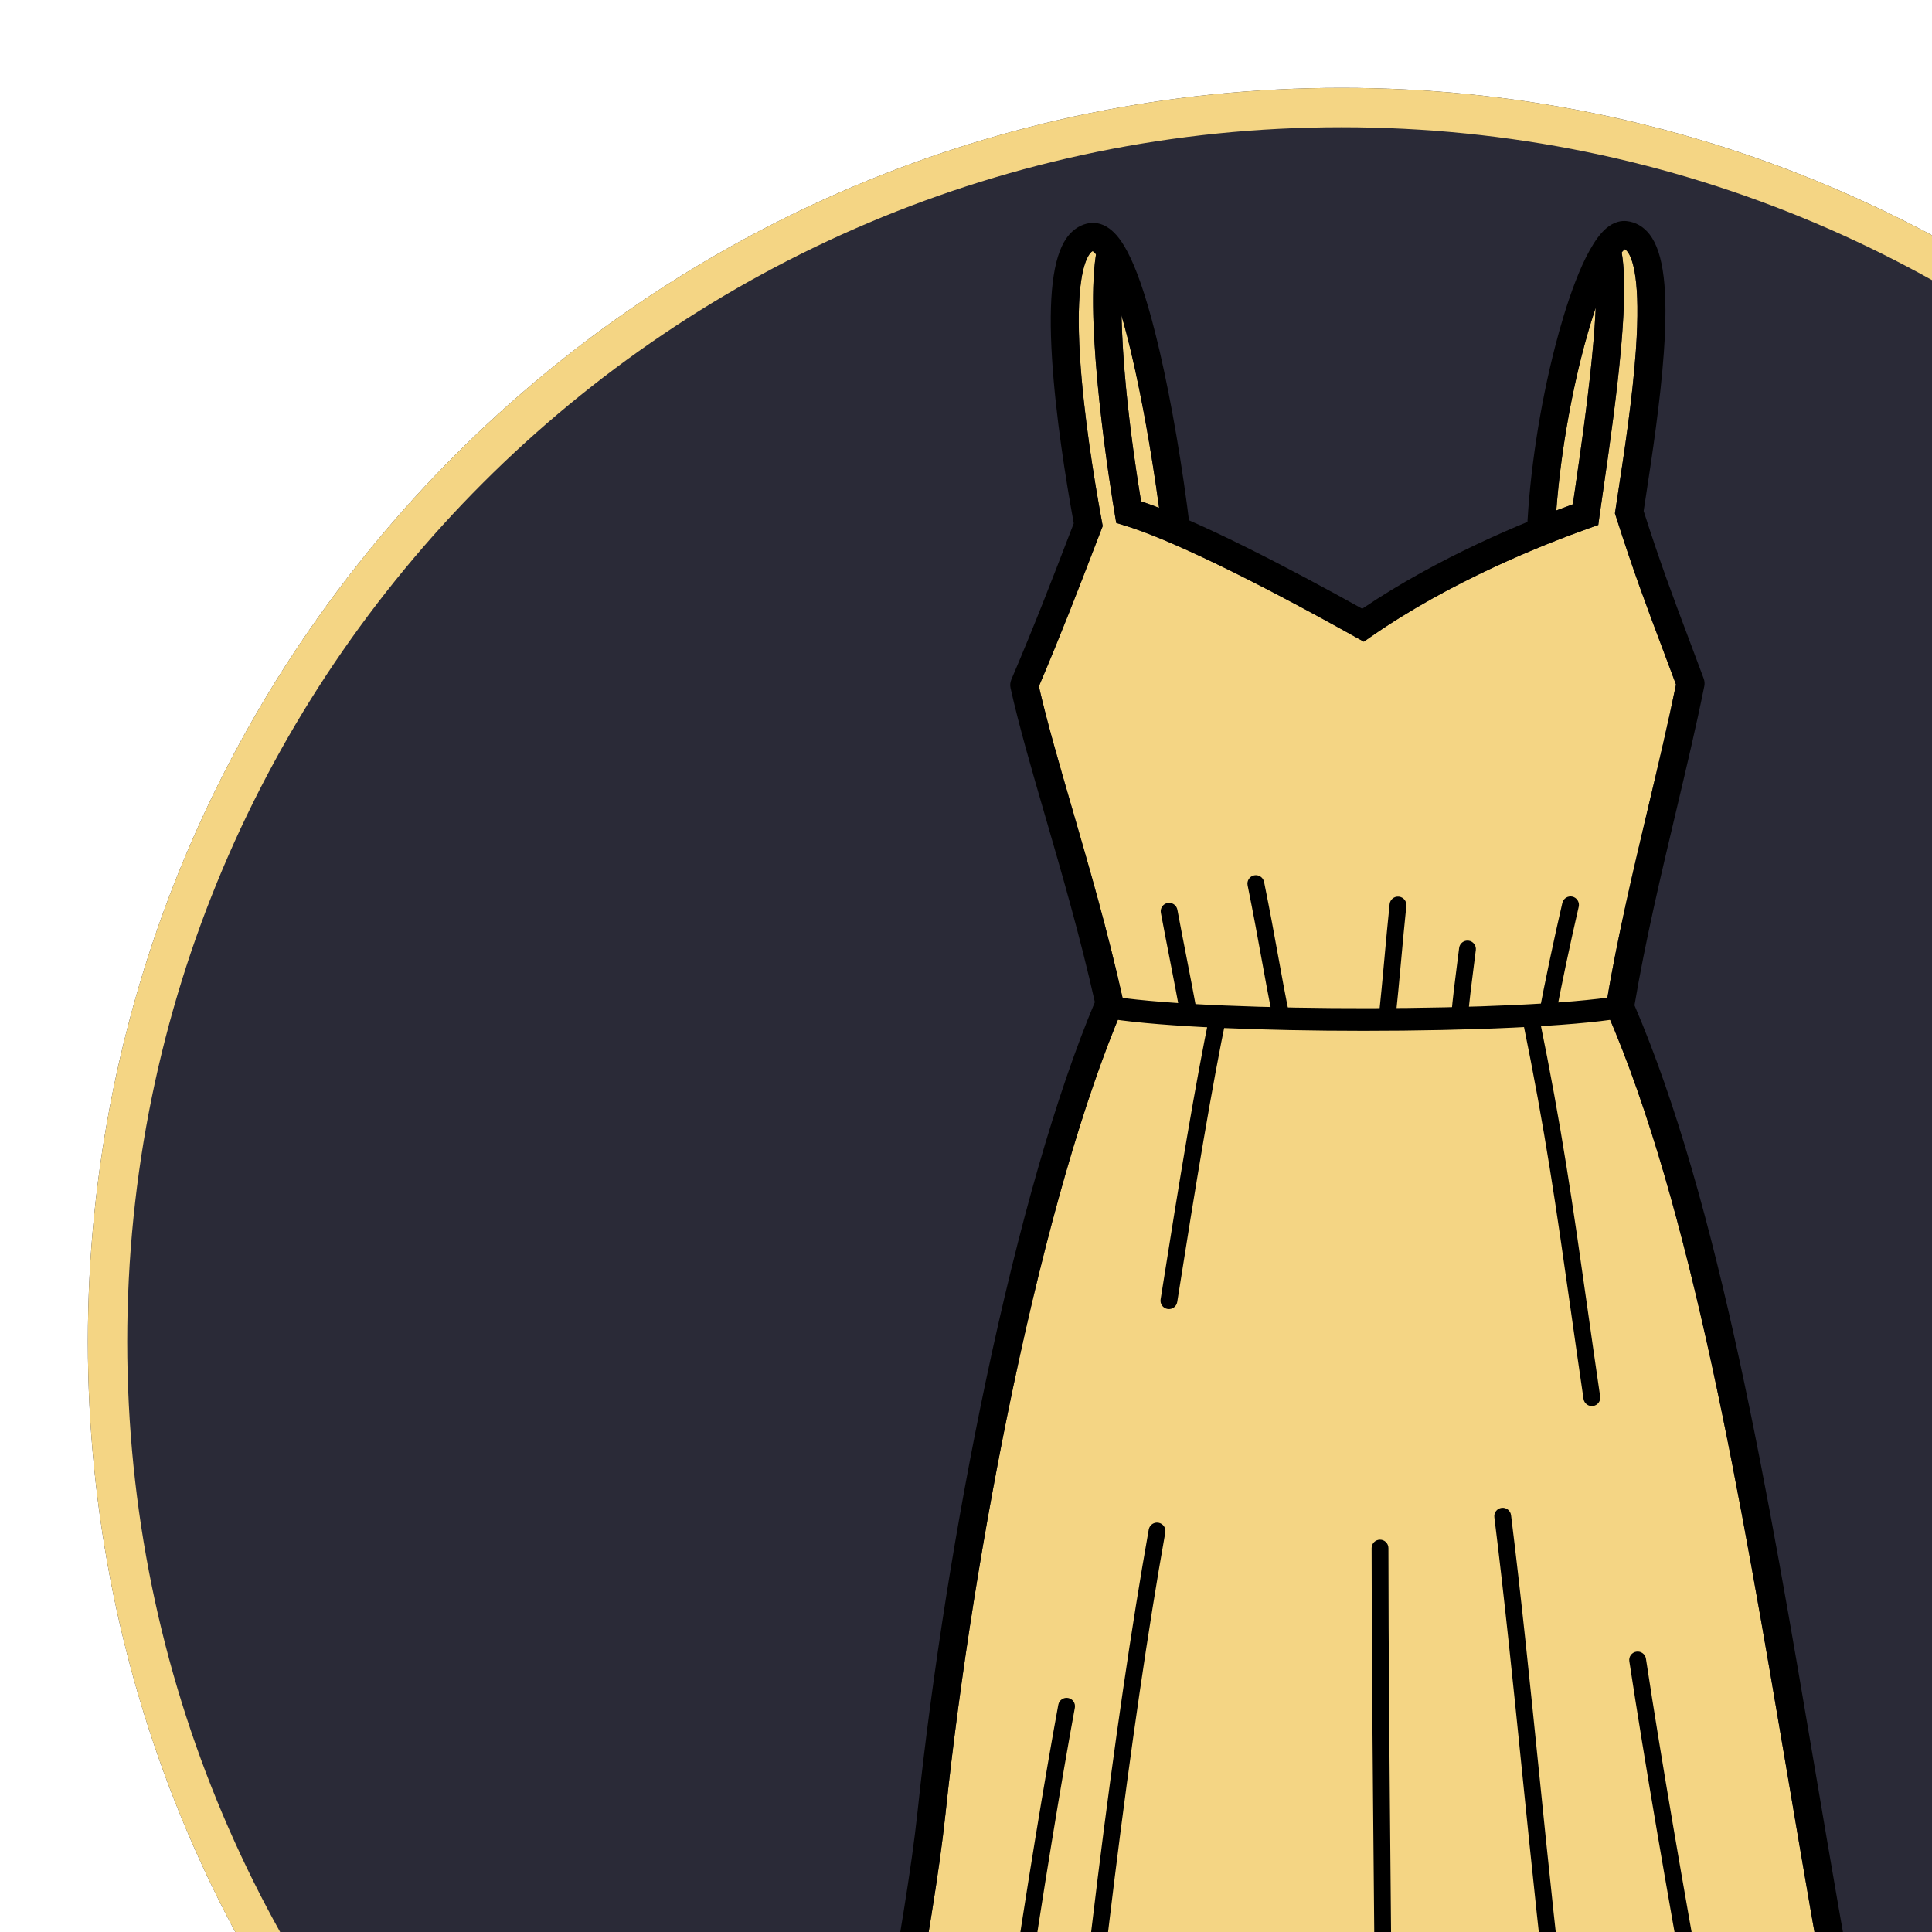
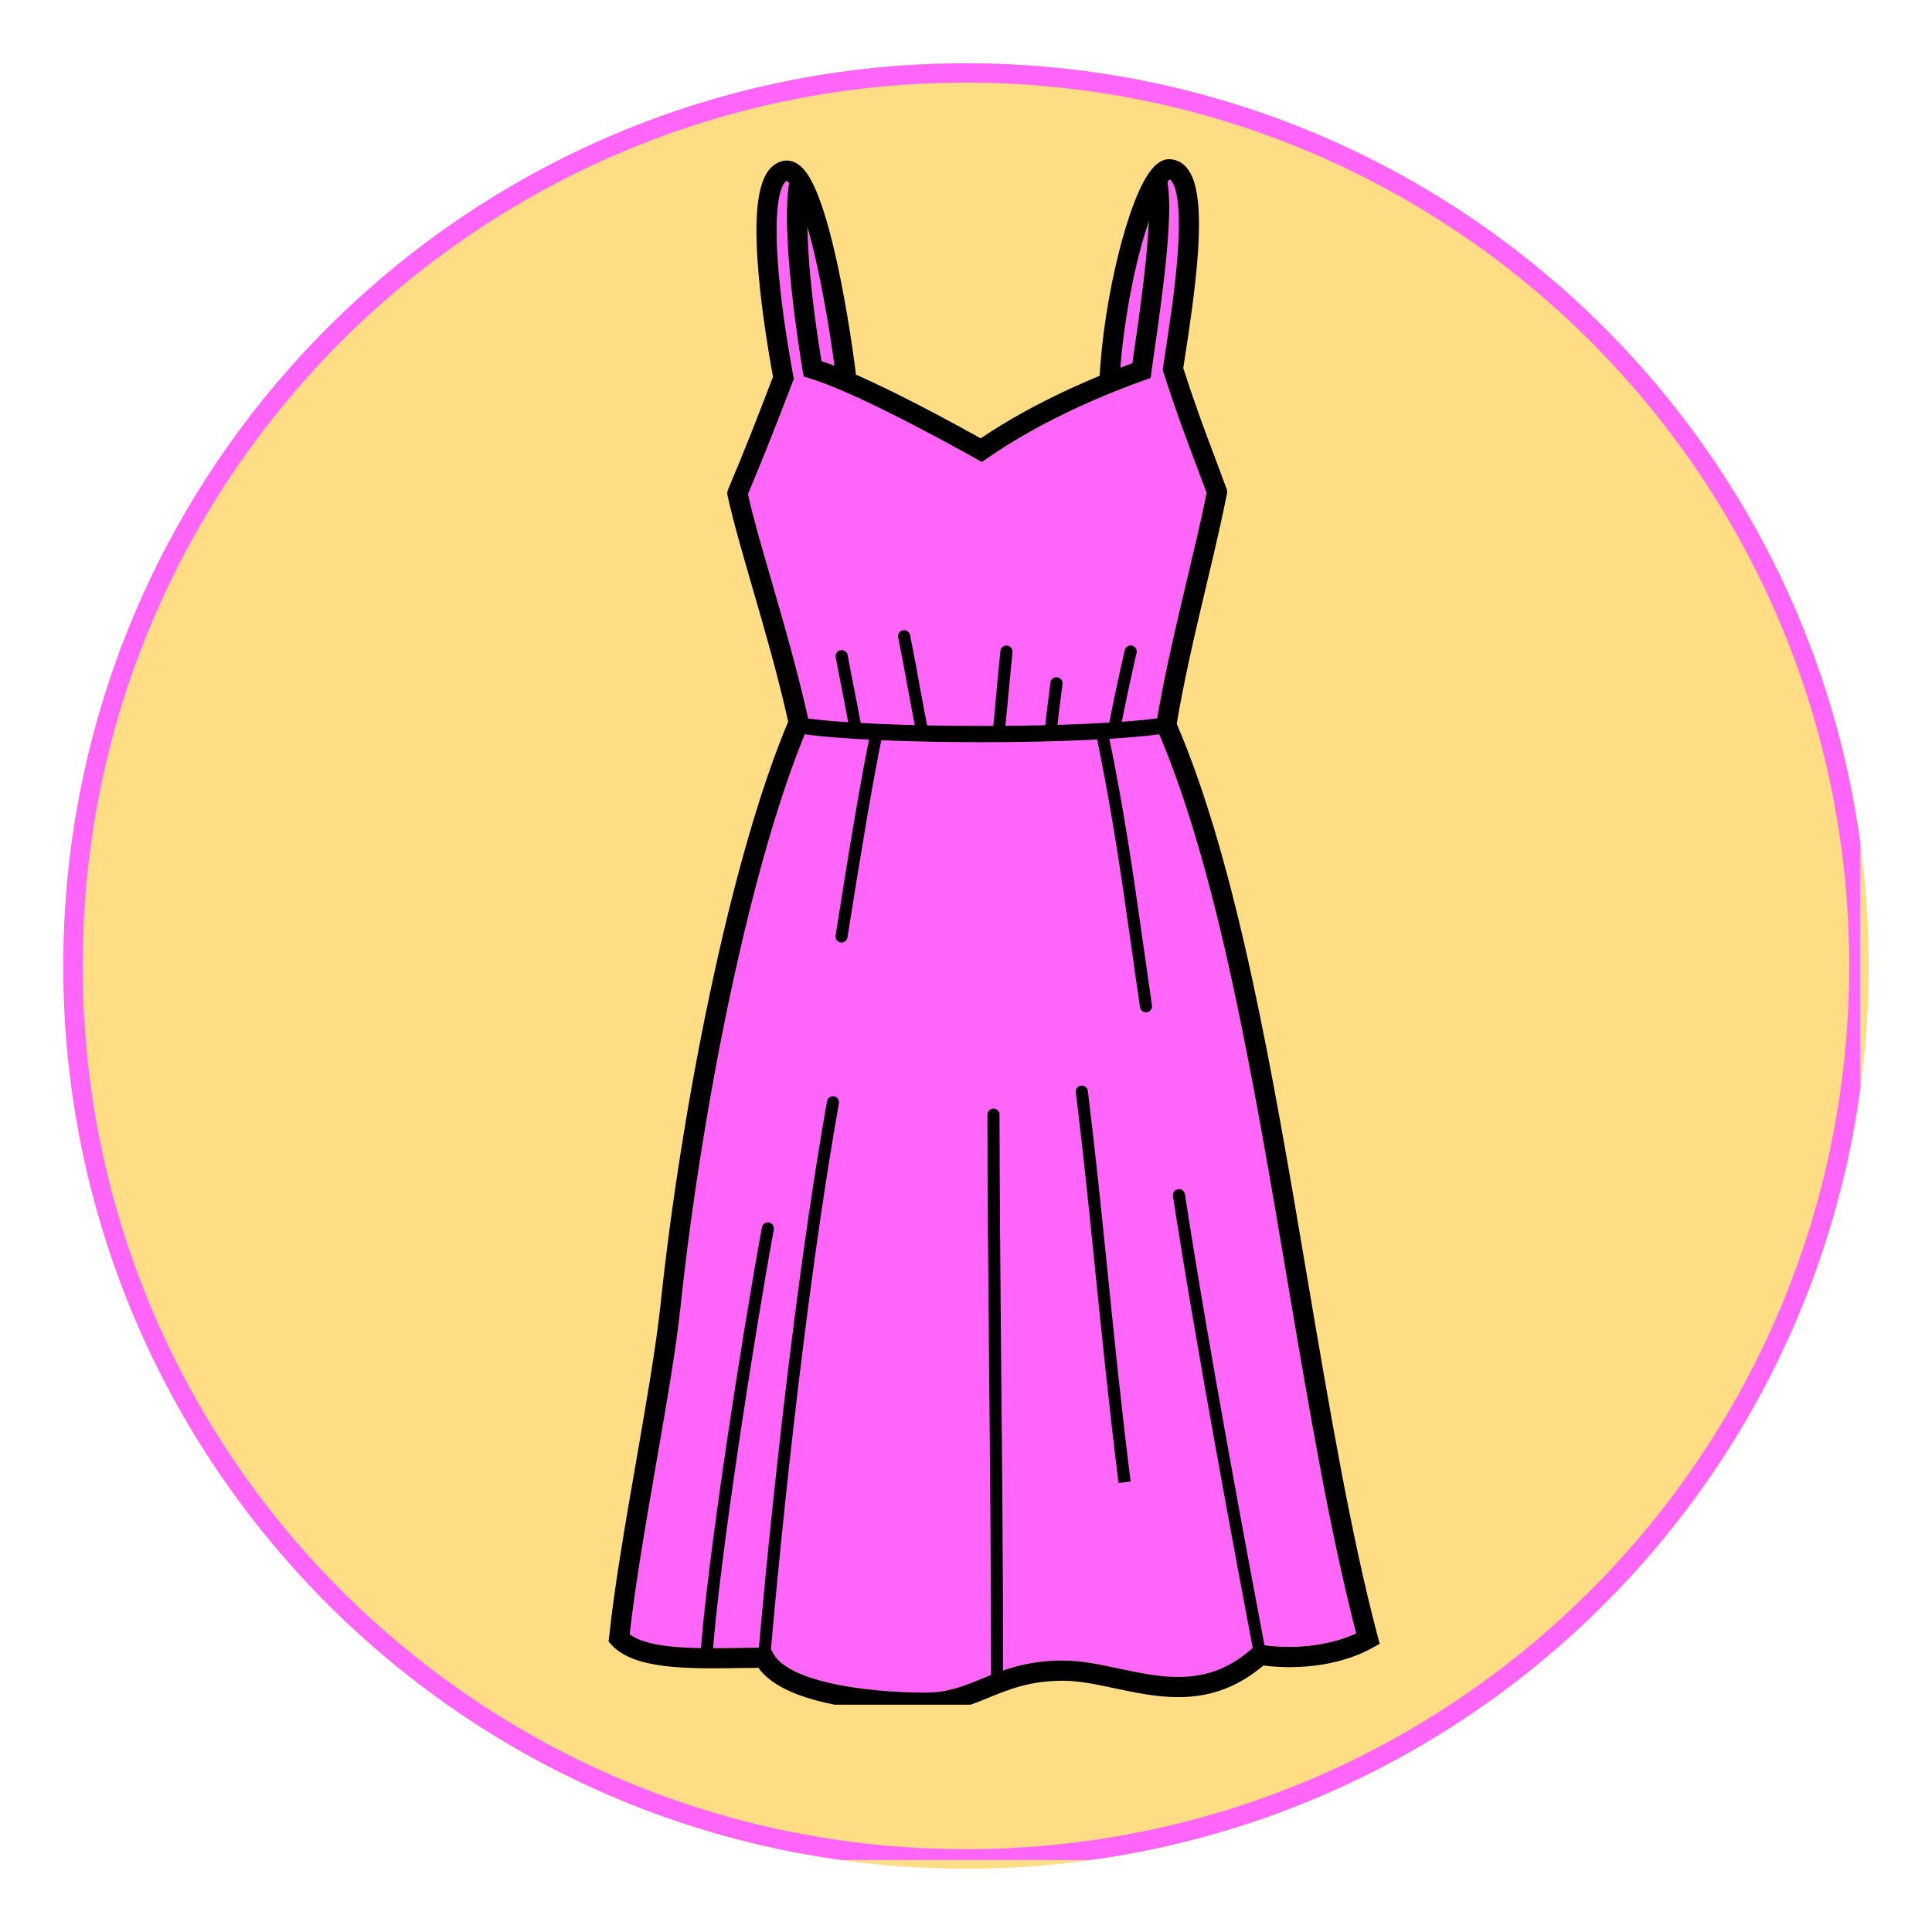
- <svg xmlns="http://www.w3.org/2000/svg" width="1500" zoomAndPan="magnify" viewBox="0 0 810 810" height="1500" preserveAspectRatio="xMidYMid meet" version="1.0">
+ <svg xmlns="http://www.w3.org/2000/svg" width="100" zoomAndPan="magnify" viewBox="0 0 75 75" height="100" preserveAspectRatio="xMidYMid meet" version="1.0">
  <defs>
-     <clipPath id="8a21d1e8d3">
-       <path d="M 36.84 36.84 L 810 36.84 L 810 810 L 36.84 810 Z M 36.84 36.84 " clip-rule="nonzero" />
+     <clipPath id="1c8b735f8d">
+       <path d="M 2.457 2.457 L 72.543 2.457 L 72.543 72.543 L 2.457 72.543 Z M 2.457 2.457 " clip-rule="nonzero" />
    </clipPath>
-     <clipPath id="1dc5751d94">
-       <path d="M 562.5 36.84 C 272.188 36.84 36.84 272.188 36.84 562.5 C 36.84 852.812 272.188 1088.16 562.5 1088.16 C 852.812 1088.16 1088.16 852.812 1088.16 562.5 C 1088.16 272.188 852.812 36.84 562.5 36.84 Z M 562.5 36.84 " clip-rule="nonzero" />
+     <clipPath id="5f9d1b7dae">
+       <path d="M 37.5 2.457 C 18.145 2.457 2.457 18.145 2.457 37.5 C 2.457 56.855 18.145 72.543 37.5 72.543 C 56.855 72.543 72.543 56.855 72.543 37.5 C 72.543 18.145 56.855 2.457 37.5 2.457 Z M 37.5 2.457 " clip-rule="nonzero" />
    </clipPath>
-     <clipPath id="2be66d913d">
-       <path d="M 0.84 0.84 L 774 0.84 L 774 774 L 0.84 774 Z M 0.84 0.84 " clip-rule="nonzero" />
+     <clipPath id="0ea4bf10a1">
+       <path d="M 0.457 0.457 L 70.543 0.457 L 70.543 70.543 L 0.457 70.543 Z M 0.457 0.457 " clip-rule="nonzero" />
    </clipPath>
-     <clipPath id="3255385af6">
-       <path d="M 526.5 0.84 C 236.188 0.84 0.84 236.188 0.84 526.5 C 0.84 816.812 236.188 1052.16 526.5 1052.16 C 816.812 1052.16 1052.16 816.812 1052.16 526.5 C 1052.16 236.188 816.812 0.84 526.5 0.84 Z M 526.5 0.84 " clip-rule="nonzero" />
+     <clipPath id="d3cfba020c">
+       <path d="M 35.5 0.457 C 16.145 0.457 0.457 16.145 0.457 35.5 C 0.457 54.855 16.145 70.543 35.5 70.543 C 54.855 70.543 70.543 54.855 70.543 35.5 C 70.543 16.145 54.855 0.457 35.5 0.457 Z M 35.5 0.457 " clip-rule="nonzero" />
    </clipPath>
-     <clipPath id="36a8a4cdf5">
-       <rect x="0" width="774" y="0" height="774" />
+     <clipPath id="deea03f558">
+       <rect x="0" width="71" y="0" height="71" />
    </clipPath>
-     <clipPath id="53a7c8b8cc">
-       <path d="M 36.84 36.84 L 810 36.84 L 810 810 L 36.84 810 Z M 36.84 36.84 " clip-rule="nonzero" />
+     <clipPath id="162205d153">
+       <path d="M 2.457 2.457 L 72.207 2.457 L 72.207 72.207 L 2.457 72.207 Z M 2.457 2.457 " clip-rule="nonzero" />
    </clipPath>
-     <clipPath id="1bd8fc7a4e">
-       <path d="M 562.496 36.84 C 272.184 36.84 36.84 272.184 36.84 562.496 C 36.84 852.809 272.184 1088.152 562.496 1088.152 C 852.809 1088.152 1088.152 852.809 1088.152 562.496 C 1088.152 272.184 852.809 36.84 562.496 36.84 Z M 562.496 36.84 " clip-rule="nonzero" />
+     <clipPath id="09fc337650">
+       <path d="M 37.496 2.457 C 18.145 2.457 2.457 18.145 2.457 37.496 C 2.457 56.848 18.145 72.535 37.496 72.535 C 56.848 72.535 72.535 56.848 72.535 37.496 C 72.535 18.145 56.848 2.457 37.496 2.457 Z M 37.496 2.457 " clip-rule="nonzero" />
    </clipPath>
-     <clipPath id="d7548045b9">
-       <path d="M 354.375 92.645 L 803.625 92.645 L 803.625 810 L 354.375 810 Z M 354.375 92.645 " clip-rule="nonzero" />
+     <clipPath id="024cd933c7">
+       <path d="M 24 6.176 L 53 6.176 L 53 66 L 24 66 Z M 24 6.176 " clip-rule="nonzero" />
+     </clipPath>
+     <clipPath id="1f22431299">
+       <path d="M 23.625 6.176 L 53.625 6.176 L 53.625 66.176 L 23.625 66.176 Z M 23.625 6.176 " clip-rule="nonzero" />
+     </clipPath>
+     <clipPath id="4ddef15dca">
+       <path d="M 30 6.176 L 46 6.176 L 46 18 L 30 18 Z M 30 6.176 " clip-rule="nonzero" />
    </clipPath>
  </defs>
-   <rect x="-81" width="972" fill="#ffffff" y="-81" height="972" fill-opacity="1" />
-   <rect x="-81" width="972" fill="#ffffff" y="-81" height="972" fill-opacity="1" />
-   <g clip-path="url(#8a21d1e8d3)">
-     <g clip-path="url(#1dc5751d94)">
-       <g transform="matrix(1, 0, 0, 1, 36, 36)">
-         <g clip-path="url(#36a8a4cdf5)">
-           <g clip-path="url(#2be66d913d)">
-             <g clip-path="url(#3255385af6)">
-               <path fill="#2a2a37" d="M 0.84 0.84 L 1052.16 0.84 L 1052.16 1052.16 L 0.84 1052.16 Z M 0.84 0.84 " fill-opacity="1" fill-rule="nonzero" />
+   <rect x="-7.5" width="90" fill="#ffffff" y="-7.5" height="90" fill-opacity="1" />
+   <rect x="-7.5" width="90" fill="#ffffff" y="-7.5" height="90" fill-opacity="1" />
+   <g clip-path="url(#1c8b735f8d)">
+     <g clip-path="url(#5f9d1b7dae)">
+       <g transform="matrix(1, 0, 0, 1, 2, 2)">
+         <g clip-path="url(#deea03f558)">
+           <g clip-path="url(#0ea4bf10a1)">
+             <g clip-path="url(#d3cfba020c)">
+               <path fill="#ffdd84" d="M 0.457 0.457 L 70.543 0.457 L 70.543 70.543 L 0.457 70.543 Z M 0.457 0.457 " fill-opacity="1" fill-rule="nonzero" />
            </g>
          </g>
        </g>
      </g>
    </g>
  </g>
-   <g clip-path="url(#53a7c8b8cc)">
-     <g clip-path="url(#1bd8fc7a4e)">
-       <path stroke-linecap="butt" transform="matrix(0.75, 0, 0, 0.75, 36.83981, 36.83974)" fill="none" stroke-linejoin="miter" d="M 700.875 0 C 313.792 0 0 313.792 0 700.875 C 0 1087.959 313.792 1401.75 700.875 1401.75 C 1087.958 1401.75 1401.75 1087.959 1401.75 700.875 C 1401.75 313.792 1087.958 0 700.875 0 Z M 700.875 0 " stroke="#f4d584" stroke-width="44" stroke-opacity="1" stroke-miterlimit="4" />
+   <g clip-path="url(#162205d153)">
+     <g clip-path="url(#09fc337650)">
+       <path stroke-linecap="butt" transform="matrix(0.75, 0, 0, 0.75, 2.455987, 2.455985)" fill="none" stroke-linejoin="miter" d="M 46.72 0.001 C 20.918 0.001 0.001 20.918 0.001 46.72 C 0.001 72.522 20.918 93.439 46.72 93.439 C 72.522 93.439 93.439 72.522 93.439 46.72 C 93.439 20.918 72.522 0.001 46.72 0.001 Z M 46.72 0.001 " stroke="#ff65f9" stroke-width="2" stroke-opacity="1" stroke-miterlimit="4" />
    </g>
  </g>
-   <path fill="#f4d584" d="M 660.492 204.062 C 663.203 185.422 667.98 152.613 669.008 129.023 C 667.504 133.457 665.93 138.613 664.312 144.59 C 658.453 166.312 654.172 191.613 652.48 214.004 C 654.941 213.066 657.273 212.199 659.426 211.414 C 659.738 209.227 660.102 206.762 660.492 204.062 Z M 660.492 204.062 " fill-opacity="1" fill-rule="nonzero" />
-   <path fill="#f4d584" d="M 485.957 212.922 C 482.812 189.641 478.531 165.801 474.16 147.441 C 472.781 141.652 471.461 136.656 470.207 132.34 C 470.594 149.918 472.723 175.629 478.395 210.176 C 480.781 210.98 483.309 211.902 485.957 212.922 Z M 485.957 212.922 " fill-opacity="1" fill-rule="nonzero" />
-   <path fill="#f4d584" d="M 672.117 205.758 C 671.5 210 670.965 213.66 670.57 216.551 L 670.086 220.094 L 666.715 221.289 C 646.688 228.391 608.109 243.754 574.797 266.93 L 571.781 269.031 L 568.578 267.242 C 524.461 242.586 489.973 225.918 471.48 220.305 L 467.992 219.246 L 467.391 215.656 C 466.031 207.59 454.59 137.773 459.508 106.633 C 458.855 105.84 458.391 105.453 458.121 105.277 C 457.805 105.422 457.324 105.762 456.723 106.625 C 454.457 109.883 450.934 119.797 452.781 149.57 C 454.27 173.562 458.621 200.52 462.012 218.91 L 462.312 220.539 L 459.645 227.465 C 451.562 248.477 445.133 265.18 435.547 287.762 C 438.91 302.551 444.055 320.258 449.488 338.965 C 456.566 363.316 464.586 390.914 470.883 419.449 L 471.289 421.285 L 470.551 423.02 C 454.527 460.633 438.703 515.414 424.789 581.426 C 412.539 639.566 402.449 703.176 396.387 760.531 C 393.762 785.359 388.121 817.855 382.148 852.254 C 376.133 886.914 369.914 922.719 366.707 951.621 C 377.914 960.352 405.59 959.961 430.18 959.609 C 435.066 959.539 440.121 959.469 444.938 959.469 L 448.504 959.469 L 450.148 962.633 C 454.293 970.625 467.398 977.004 488.035 981.086 C 508.832 985.199 530.492 985.645 538.84 985.645 C 551.969 985.645 561.129 981.895 571.738 977.559 C 583.867 972.602 597.609 966.98 618.988 966.98 C 629.781 966.98 641.02 969.371 651.883 971.688 C 664.766 974.43 678.094 977.266 691.215 976.355 C 705.824 975.348 718.129 969.93 729.938 959.316 L 731.992 957.469 L 734.727 957.871 C 757.488 961.242 777.309 956.949 789.723 951.219 C 774.375 891.539 762.383 820.707 749.707 745.828 C 729.742 627.867 709.094 505.895 673.785 424.562 L 673.094 422.973 L 673.375 421.262 C 677.961 393.5 684.68 365.152 691.18 337.734 C 695.41 319.895 699.414 303.008 702.664 287.008 C 700.566 281.355 698.652 276.273 696.801 271.352 C 690.113 253.598 684.832 239.574 677.48 216.523 L 677.066 215.219 L 677.27 213.867 C 677.629 211.465 678.027 208.852 678.457 206.066 C 680.977 189.625 684.418 167.105 685.836 147.02 C 687.918 117.547 684.516 108.336 682.293 105.469 C 681.848 104.891 681.484 104.629 681.211 104.5 C 680.867 104.754 680.422 105.184 679.891 105.828 C 683.32 125.047 677.719 167.277 672.117 205.758 Z M 672.117 205.758 " fill-opacity="1" fill-rule="nonzero" />
-   <g clip-path="url(#d7548045b9)">
-     <path fill="#000000" d="M 538.852 997.391 C 530.156 997.391 507.578 996.922 485.77 992.609 C 463.504 988.203 448.699 981.02 441.691 971.223 C 437.953 971.246 434.109 971.301 430.359 971.352 C 400.441 971.777 369.504 972.215 356.254 957.91 L 354.438 955.953 L 354.719 953.301 C 357.867 923.523 364.332 886.27 370.586 850.242 C 376.523 816.035 382.129 783.73 384.715 759.293 C 390.82 701.547 400.973 637.52 413.309 578.996 C 427.168 513.25 442.957 458.395 459.023 420.152 C 452.867 392.633 445.094 365.898 438.223 342.238 C 432.508 322.57 427.109 303.988 423.68 288.465 C 423.418 287.27 423.531 286.023 424.016 284.895 C 433.934 261.613 440.445 244.68 448.699 223.238 L 450.176 219.398 C 446.773 200.75 442.547 174.16 441.066 150.297 C 439.465 124.52 441.438 108.039 447.086 99.91 C 450.148 95.508 453.871 94.043 456.457 93.594 C 458.535 93.23 461.742 93.328 465.184 95.887 C 469.91 99.395 477.23 108.559 486.238 147.453 C 491.188 168.855 495.832 196.043 498.973 222.043 L 487.309 223.453 C 484.113 196.996 479.199 168.586 474.164 147.449 C 465.742 112.066 459.445 106.16 458.133 105.273 C 457.812 105.414 457.332 105.758 456.73 106.621 C 454.465 109.879 450.941 119.793 452.789 149.566 C 454.281 173.559 458.633 200.516 462.023 218.902 L 462.324 220.531 L 459.656 227.461 C 451.57 248.469 445.141 265.176 435.555 287.754 C 438.918 302.547 444.066 320.254 449.5 338.957 C 456.574 363.312 464.594 390.91 470.895 419.441 L 471.297 421.281 L 470.562 423.016 C 454.535 460.629 438.715 515.406 424.801 581.422 C 412.547 639.562 402.457 703.172 396.395 760.527 C 393.773 785.355 388.129 817.852 382.156 852.25 C 376.145 886.91 369.926 922.715 366.715 951.613 C 377.926 960.348 405.602 959.957 430.191 959.605 C 435.074 959.535 440.133 959.461 444.945 959.461 L 448.512 959.461 L 450.156 962.629 C 454.305 970.621 467.41 977 488.047 981.082 C 508.84 985.195 530.504 985.637 538.852 985.637 C 551.977 985.637 561.141 981.891 571.75 977.551 C 583.879 972.594 597.621 966.977 618.996 966.977 C 629.793 966.977 641.023 969.367 651.891 971.68 C 664.777 974.426 678.105 977.262 691.223 976.352 C 705.832 975.344 718.137 969.926 729.945 959.309 L 732.004 957.461 L 734.738 957.867 C 757.5 961.238 777.316 956.941 789.73 951.215 C 774.383 891.535 762.395 820.703 749.719 745.824 C 729.75 627.863 709.098 505.891 673.797 424.559 L 673.105 422.969 L 673.387 421.258 C 677.973 393.496 684.691 365.148 691.191 337.73 C 695.418 319.887 699.422 303.004 702.676 287.004 C 700.574 281.352 698.66 276.27 696.809 271.348 C 690.125 253.594 684.844 239.57 677.492 216.52 L 677.074 215.215 L 677.281 213.859 C 677.637 211.461 678.039 208.848 678.465 206.062 C 680.984 189.617 684.43 167.102 685.848 147.016 C 687.93 117.543 684.523 108.328 682.305 105.465 C 681.855 104.887 681.496 104.625 681.219 104.496 C 678.918 106.176 672.039 115.98 664.32 144.586 C 657.648 169.305 653.023 198.648 651.938 223.078 L 640.199 222.562 C 641.277 198.324 645.586 170.09 652.035 145.102 C 655.867 130.242 663.73 104.082 673.344 95.785 C 676.754 92.844 679.898 92.48 681.941 92.691 C 685.742 93.086 689.086 95.016 691.605 98.277 C 697.523 105.934 699.418 121.684 697.57 147.844 C 696.117 168.406 692.629 191.199 690.082 207.844 C 689.734 210.098 689.406 212.242 689.105 214.25 C 696.152 236.25 701.312 249.949 707.809 267.207 C 709.836 272.598 711.938 278.168 714.281 284.488 C 714.66 285.512 714.746 286.617 714.531 287.688 C 711.18 304.363 707.027 321.895 702.629 340.445 C 696.309 367.102 689.777 394.652 685.266 421.477 C 720.719 504.098 741.348 625.973 761.305 743.863 C 774.262 820.402 786.496 892.695 802.289 952.816 L 803.441 957.207 L 799.484 959.43 C 782.578 968.926 758.926 972.766 735.73 969.863 C 719.039 984.039 702.301 988.285 686.156 988.285 C 673.453 988.285 661.121 985.656 649.453 983.176 C 638.711 980.891 628.562 978.73 619.004 978.73 C 599.938 978.73 587.871 983.66 576.207 988.434 C 565.426 992.836 554.289 997.391 538.852 997.391 Z M 538.852 997.391 " fill-opacity="1" fill-rule="nonzero" />
+   <path fill="#ff65f9" d="M 44.027 13.605 C 44.207 12.363 44.527 10.176 44.598 8.605 C 44.496 8.898 44.391 9.242 44.281 9.641 C 43.891 11.09 43.605 12.777 43.492 14.27 C 43.656 14.207 43.812 14.148 43.957 14.098 C 43.977 13.949 44 13.785 44.027 13.605 Z M 44.027 13.605 " fill-opacity="1" fill-rule="nonzero" />
+   <path fill="#ff65f9" d="M 32.395 14.195 C 32.184 12.645 31.898 11.055 31.605 9.832 C 31.516 9.445 31.426 9.113 31.344 8.824 C 31.371 9.996 31.512 11.711 31.891 14.016 C 32.047 14.066 32.219 14.129 32.395 14.195 Z M 32.395 14.195 " fill-opacity="1" fill-rule="nonzero" />
+   <g clip-path="url(#024cd933c7)">
+     <path fill="#ff65f9" d="M 44.805 13.719 C 44.762 14.004 44.727 14.246 44.699 14.438 L 44.668 14.676 L 44.441 14.754 C 43.109 15.227 40.535 16.254 38.316 17.797 L 38.113 17.938 L 37.902 17.816 C 34.961 16.176 32.66 15.062 31.43 14.688 L 31.195 14.617 L 31.156 14.379 C 31.066 13.84 30.301 9.188 30.629 7.113 C 30.586 7.059 30.555 7.035 30.539 7.023 C 30.516 7.031 30.484 7.055 30.445 7.113 C 30.293 7.328 30.059 7.988 30.184 9.973 C 30.281 11.574 30.57 13.371 30.797 14.598 L 30.816 14.703 L 30.641 15.168 C 30.102 16.566 29.672 17.68 29.031 19.188 C 29.258 20.172 29.602 21.352 29.961 22.598 C 30.434 24.223 30.969 26.062 31.391 27.965 L 31.414 28.086 L 31.367 28.203 C 30.297 30.711 29.242 34.359 28.316 38.762 C 27.5 42.637 26.828 46.879 26.422 50.699 C 26.246 52.355 25.871 54.523 25.473 56.816 C 25.074 59.125 24.656 61.512 24.445 63.438 C 25.191 64.02 27.035 63.996 28.676 63.973 C 29 63.965 29.34 63.961 29.66 63.961 L 29.898 63.961 L 30.008 64.172 C 30.281 64.707 31.156 65.129 32.531 65.402 C 33.918 65.676 35.363 65.707 35.918 65.707 C 36.793 65.707 37.406 65.457 38.113 65.168 C 38.922 64.836 39.836 64.461 41.262 64.461 C 41.98 64.461 42.73 64.621 43.453 64.777 C 44.312 64.957 45.203 65.148 46.074 65.086 C 47.051 65.02 47.871 64.66 48.656 63.953 L 48.793 63.828 L 48.977 63.855 C 50.492 64.078 51.816 63.793 52.641 63.41 C 51.621 59.434 50.82 54.711 49.977 49.719 C 48.645 41.855 47.27 33.727 44.914 28.305 L 44.867 28.199 L 44.887 28.086 C 45.191 26.234 45.641 24.344 46.074 22.516 C 46.355 21.328 46.621 20.203 46.84 19.137 C 46.699 18.758 46.57 18.422 46.449 18.094 C 46.004 16.91 45.652 15.973 45.16 14.438 L 45.133 14.352 L 45.145 14.262 C 45.172 14.102 45.195 13.926 45.227 13.738 C 45.395 12.645 45.621 11.145 45.719 9.805 C 45.855 7.84 45.629 7.227 45.48 7.035 C 45.453 6.996 45.426 6.977 45.41 6.969 C 45.387 6.988 45.355 7.016 45.32 7.059 C 45.551 8.34 45.176 11.156 44.805 13.719 Z M 44.805 13.719 " fill-opacity="1" fill-rule="nonzero" />
  </g>
-   <path fill="#000000" d="M 571.781 269.027 L 568.578 267.238 C 524.461 242.578 489.973 225.914 471.48 220.301 L 467.992 219.242 L 467.391 215.652 C 465.992 207.352 453.922 133.723 459.969 104.055 L 471.484 106.402 C 469.375 116.742 468.527 150.105 478.391 210.176 C 502.633 218.324 541.246 238.59 571.121 255.203 C 603.023 233.629 638.746 218.934 659.426 211.418 C 659.738 209.227 660.094 206.762 660.492 204.062 C 664.344 177.582 672.367 122.477 667.887 105.879 L 679.227 102.816 C 683.945 120.297 678.027 165.117 672.113 205.758 C 671.496 210 670.961 213.66 670.566 216.551 L 670.082 220.094 L 666.711 221.289 C 646.68 228.391 608.102 243.754 574.793 266.93 Z M 571.781 269.027 " fill-opacity="1" fill-rule="nonzero" />
-   <path fill="#000000" d="M 571.746 432.176 C 529.895 432.176 488.012 430.535 466.012 427.215 L 467.418 417.918 C 510.73 424.453 638.895 424.246 678.406 417.582 L 679.965 426.852 C 659.008 430.387 615.391 432.176 571.746 432.176 Z M 571.746 432.176 " fill-opacity="1" fill-rule="nonzero" />
-   <path fill="#000000" d="M 489.523 548.805 C 487.598 548.5 486.285 546.691 486.59 544.77 C 494.594 493.984 501.227 453.953 507.426 424.105 L 514.332 425.539 C 508.16 455.254 501.539 495.184 493.555 545.871 C 493.25 547.793 491.445 549.109 489.523 548.805 Z M 489.523 548.805 " fill-opacity="1" fill-rule="nonzero" />
-   <path fill="#000000" d="M 448.457 965.652 L 441.434 965.027 C 452.266 842.641 467.246 722.023 481.617 641.258 C 481.961 639.34 483.793 638.062 485.711 638.41 C 487.625 638.754 488.898 640.582 488.555 642.492 C 474.223 723.062 459.273 843.453 448.457 965.652 Z M 448.457 965.652 " fill-opacity="1" fill-rule="nonzero" />
-   <path fill="#000000" d="M 414.855 965.84 L 407.824 965.375 C 411.453 910.164 432.719 774.285 443.703 714.715 C 444.055 712.797 445.898 711.535 447.816 711.891 C 449.727 712.246 450.988 714.082 450.637 715.992 C 439.68 775.402 418.473 910.883 414.855 965.84 Z M 414.855 965.84 " fill-opacity="1" fill-rule="nonzero" />
-   <path fill="#000000" d="M 584.191 981.609 L 577.141 981.609 C 577.141 915.672 576.559 852.637 575.992 791.68 C 575.52 740.734 575.074 692.543 575.055 649.043 C 575.055 647.098 576.629 645.52 578.578 645.52 C 580.523 645.52 582.102 647.098 582.102 649.043 C 582.125 692.512 582.566 740.684 583.039 791.613 C 583.605 852.59 584.191 915.641 584.191 981.609 Z M 584.191 981.609 " fill-opacity="1" fill-rule="nonzero" />
-   <path fill="#000000" d="M 651.41 863.574 C 646.277 822.863 642.121 782.008 638.105 742.496 C 634.328 705.348 630.754 670.191 626.512 636.109 C 626.273 634.184 627.633 632.426 629.566 632.176 C 631.5 631.934 633.266 633.301 633.512 635.234 C 637.762 669.391 641.34 704.586 645.125 741.777 C 649.137 781.246 653.289 822.066 658.41 862.688 Z M 651.41 863.574 " fill-opacity="1" fill-rule="nonzero" />
-   <path fill="#000000" d="M 667.906 589.473 C 665.977 589.758 664.188 588.422 663.898 586.496 C 661.887 572.789 660.117 560.363 658.41 548.32 C 652.504 506.738 647.844 473.887 638.461 428.145 L 645.367 426.73 C 654.789 472.684 659.465 505.629 665.387 547.332 C 667.094 559.363 668.855 571.777 670.871 585.473 C 671.156 587.395 669.828 589.188 667.906 589.473 Z M 667.906 589.473 " fill-opacity="1" fill-rule="nonzero" />
-   <path fill="#000000" d="M 730.41 964.34 C 720.461 911.996 696.141 782.199 683.102 696.484 C 682.805 694.559 684.133 692.762 686.062 692.473 C 687.984 692.18 689.781 693.5 690.07 695.426 C 703.094 781.02 727.395 910.719 737.336 963.02 Z M 730.41 964.34 " fill-opacity="1" fill-rule="nonzero" />
-   <path fill="#000000" d="M 495.012 426.176 C 493.551 418.152 491.98 410.102 490.461 402.309 C 489.203 395.863 487.906 389.23 486.695 382.699 C 486.336 380.781 487.609 378.934 489.527 378.586 C 491.438 378.238 493.27 379.5 493.621 381.406 C 494.828 387.906 496.121 394.531 497.379 400.961 C 498.902 408.773 500.48 416.848 501.945 424.918 Z M 495.012 426.176 " fill-opacity="1" fill-rule="nonzero" />
-   <path fill="#000000" d="M 652.215 426.156 L 645.273 424.934 C 647.266 413.629 651.82 392.316 655.02 378.559 C 655.461 376.652 657.371 375.477 659.273 375.93 C 661.156 376.383 662.324 378.27 661.887 380.156 C 658.711 393.809 654.191 414.957 652.215 426.156 Z M 652.215 426.156 " fill-opacity="1" fill-rule="nonzero" />
-   <path fill="#000000" d="M 533.812 427.766 C 531.832 418.078 530.422 410.301 528.93 402.062 C 527.316 393.164 525.656 383.98 523.062 371.152 C 522.68 369.25 523.906 367.391 525.812 367 C 527.723 366.609 529.59 367.848 529.973 369.762 C 532.578 382.656 534.246 391.871 535.867 400.809 C 537.355 409.004 538.754 416.746 540.723 426.355 Z M 533.812 427.766 " fill-opacity="1" fill-rule="nonzero" />
-   <path fill="#000000" d="M 615.48 426.23 L 608.453 425.664 C 608.988 419.051 610.012 411.047 611 403.305 C 611.258 401.285 611.512 399.34 611.75 397.438 C 611.992 395.516 613.742 394.148 615.668 394.383 C 617.605 394.613 618.988 396.383 618.742 398.32 C 618.504 400.223 618.254 402.176 617.996 404.199 C 617.016 411.863 616 419.785 615.48 426.23 Z M 615.48 426.23 " fill-opacity="1" fill-rule="nonzero" />
-   <path fill="#000000" d="M 584.797 429.738 L 577.789 428.984 C 578.883 418.742 579.676 410.012 580.449 401.562 C 581.125 394.129 581.773 387.059 582.602 379.062 C 582.801 377.121 584.539 375.711 586.48 375.922 C 588.41 376.125 589.816 377.852 589.617 379.785 C 588.793 387.742 588.148 394.793 587.473 402.199 C 586.695 410.68 585.898 419.441 584.797 429.738 Z M 584.797 429.738 " fill-opacity="1" fill-rule="nonzero" />
+   <g clip-path="url(#1f22431299)">
+     <path fill="#000000" d="M 35.918 66.488 C 35.34 66.488 33.836 66.457 32.383 66.172 C 30.898 65.879 29.91 65.398 29.441 64.746 C 29.195 64.746 28.938 64.75 28.688 64.754 C 26.691 64.781 24.629 64.812 23.746 63.859 L 23.625 63.727 L 23.645 63.551 C 23.855 61.566 24.285 59.082 24.703 56.68 C 25.098 54.402 25.473 52.246 25.645 50.617 C 26.051 46.77 26.727 42.5 27.551 38.598 C 28.473 34.219 29.527 30.559 30.598 28.012 C 30.188 26.176 29.668 24.395 29.211 22.816 C 28.832 21.508 28.469 20.266 28.242 19.234 C 28.227 19.152 28.23 19.07 28.266 18.996 C 28.926 17.441 29.359 16.312 29.91 14.883 L 30.008 14.629 C 29.781 13.387 29.5 11.613 29.402 10.023 C 29.293 8.305 29.426 7.207 29.801 6.664 C 30.008 6.371 30.254 6.273 30.426 6.242 C 30.566 6.219 30.777 6.227 31.008 6.395 C 31.324 6.629 31.812 7.242 32.414 9.832 C 32.742 11.258 33.051 13.07 33.262 14.805 L 32.484 14.898 C 32.27 13.137 31.941 11.242 31.609 9.832 C 31.047 7.473 30.625 7.082 30.539 7.02 C 30.516 7.031 30.484 7.055 30.445 7.109 C 30.293 7.328 30.059 7.988 30.184 9.973 C 30.281 11.574 30.57 13.371 30.797 14.598 L 30.816 14.703 L 30.641 15.168 C 30.102 16.566 29.672 17.68 29.035 19.184 C 29.258 20.172 29.602 21.352 29.965 22.598 C 30.434 24.223 30.969 26.062 31.391 27.965 L 31.418 28.086 L 31.367 28.203 C 30.301 30.711 29.246 34.359 28.316 38.762 C 27.5 42.637 26.828 46.879 26.422 50.699 C 26.25 52.355 25.871 54.52 25.473 56.816 C 25.074 59.125 24.66 61.512 24.445 63.438 C 25.191 64.02 27.035 63.996 28.676 63.973 C 29 63.965 29.34 63.961 29.66 63.961 L 29.898 63.961 L 30.008 64.172 C 30.285 64.703 31.156 65.129 32.531 65.402 C 33.918 65.676 35.363 65.707 35.918 65.707 C 36.793 65.707 37.406 65.457 38.113 65.168 C 38.922 64.836 39.836 64.461 41.262 64.461 C 41.98 64.461 42.73 64.621 43.453 64.777 C 44.312 64.957 45.203 65.148 46.078 65.086 C 47.051 65.02 47.871 64.66 48.656 63.949 L 48.793 63.828 L 48.977 63.855 C 50.496 64.078 51.816 63.793 52.645 63.41 C 51.621 59.434 50.82 54.711 49.977 49.719 C 48.645 41.855 47.27 33.727 44.914 28.305 L 44.867 28.199 L 44.887 28.086 C 45.191 26.234 45.641 24.344 46.074 22.516 C 46.355 21.328 46.625 20.203 46.84 19.137 C 46.699 18.758 46.574 18.418 46.449 18.09 C 46.004 16.91 45.652 15.973 45.16 14.438 L 45.133 14.352 L 45.148 14.258 C 45.172 14.102 45.199 13.926 45.227 13.738 C 45.395 12.645 45.625 11.145 45.719 9.805 C 45.855 7.84 45.629 7.227 45.48 7.035 C 45.453 6.996 45.43 6.977 45.41 6.969 C 45.258 7.082 44.797 7.734 44.281 9.641 C 43.84 11.289 43.531 13.246 43.457 14.875 L 42.676 14.84 C 42.746 13.223 43.035 11.344 43.465 9.676 C 43.719 8.688 44.242 6.941 44.883 6.391 C 45.113 6.191 45.32 6.168 45.457 6.184 C 45.711 6.207 45.934 6.336 46.102 6.555 C 46.496 7.066 46.621 8.113 46.5 9.859 C 46.402 11.23 46.172 12.75 46 13.859 C 45.977 14.008 45.957 14.152 45.934 14.285 C 46.406 15.754 46.75 16.664 47.184 17.816 C 47.316 18.176 47.457 18.547 47.613 18.969 C 47.641 19.035 47.645 19.109 47.629 19.18 C 47.406 20.293 47.129 21.461 46.836 22.699 C 46.414 24.477 45.98 26.312 45.68 28.098 C 48.043 33.605 49.418 41.73 50.746 49.59 C 51.613 54.691 52.426 59.512 53.48 63.52 L 53.559 63.812 L 53.293 63.961 C 52.168 64.594 50.59 64.848 49.043 64.656 C 47.93 65.598 46.816 65.883 45.738 65.883 C 44.891 65.883 44.07 65.707 43.293 65.543 C 42.574 65.391 41.898 65.246 41.262 65.246 C 39.992 65.246 39.188 65.574 38.41 65.891 C 37.691 66.188 36.949 66.488 35.918 66.488 Z M 35.918 66.488 " fill-opacity="1" fill-rule="nonzero" />
+   </g>
+   <g clip-path="url(#4ddef15dca)">
+     <path fill="#000000" d="M 38.113 17.938 L 37.902 17.816 C 34.961 16.176 32.66 15.062 31.43 14.688 L 31.195 14.617 L 31.156 14.379 C 31.062 13.824 30.258 8.918 30.66 6.941 L 31.43 7.098 C 31.289 7.785 31.23 10.008 31.891 14.016 C 33.504 14.559 36.078 15.906 38.07 17.016 C 40.195 15.578 42.578 14.598 43.957 14.098 C 43.977 13.949 44 13.785 44.027 13.605 C 44.285 11.84 44.82 8.168 44.52 7.062 L 45.277 6.859 C 45.59 8.023 45.195 11.012 44.801 13.719 C 44.762 14.004 44.727 14.246 44.699 14.438 L 44.668 14.676 L 44.441 14.754 C 43.105 15.227 40.535 16.254 38.316 17.797 Z M 38.113 17.938 " fill-opacity="1" fill-rule="nonzero" />
+   </g>
+   <path fill="#000000" d="M 38.113 28.812 C 35.32 28.812 32.531 28.703 31.062 28.48 L 31.156 27.863 C 34.047 28.297 42.59 28.285 45.223 27.84 L 45.324 28.457 C 43.93 28.691 41.023 28.812 38.113 28.812 Z M 38.113 28.812 " fill-opacity="1" fill-rule="nonzero" />
+   <path fill="#000000" d="M 32.633 36.586 C 32.504 36.566 32.414 36.445 32.438 36.316 C 32.969 32.934 33.41 30.266 33.824 28.273 L 34.285 28.371 C 33.875 30.352 33.434 33.012 32.898 36.391 C 32.879 36.52 32.758 36.605 32.633 36.586 Z M 32.633 36.586 " fill-opacity="1" fill-rule="nonzero" />
+   <path fill="#000000" d="M 29.895 64.375 L 29.426 64.332 C 30.148 56.176 31.145 48.133 32.105 42.75 C 32.129 42.621 32.25 42.535 32.379 42.559 C 32.504 42.582 32.59 42.703 32.566 42.832 C 31.609 48.203 30.613 56.227 29.895 64.375 Z M 29.895 64.375 " fill-opacity="1" fill-rule="nonzero" />
+   <path fill="#000000" d="M 27.652 64.387 L 27.184 64.355 C 27.426 60.676 28.844 51.617 29.578 47.645 C 29.602 47.52 29.723 47.434 29.852 47.457 C 29.977 47.48 30.062 47.605 30.039 47.73 C 29.309 51.691 27.895 60.723 27.652 64.387 Z M 27.652 64.387 " fill-opacity="1" fill-rule="nonzero" />
+   <path fill="#000000" d="M 38.941 65.438 L 38.473 65.438 C 38.473 61.043 38.434 56.84 38.395 52.777 C 38.363 49.379 38.332 46.168 38.332 43.27 C 38.332 43.141 38.438 43.035 38.566 43.035 C 38.699 43.035 38.801 43.141 38.801 43.27 C 38.805 46.168 38.832 49.379 38.863 52.773 C 38.902 56.836 38.941 61.039 38.941 65.438 Z M 38.941 65.438 " fill-opacity="1" fill-rule="nonzero" />
+   <path fill="#000000" d="M 43.422 57.57 C 43.082 54.855 42.805 52.133 42.535 49.5 C 42.285 47.023 42.047 44.68 41.762 42.406 C 41.746 42.277 41.836 42.16 41.965 42.145 C 42.094 42.129 42.215 42.219 42.23 42.348 C 42.512 44.625 42.75 46.973 43.004 49.449 C 43.27 52.082 43.547 54.801 43.891 57.512 Z M 43.422 57.57 " fill-opacity="1" fill-rule="nonzero" />
+   <path fill="#000000" d="M 44.523 39.297 C 44.395 39.316 44.273 39.227 44.254 39.098 C 44.121 38.188 44.004 37.359 43.891 36.555 C 43.496 33.781 43.184 31.594 42.559 28.543 L 43.02 28.449 C 43.648 31.512 43.961 33.707 44.355 36.488 C 44.469 37.289 44.586 38.117 44.719 39.031 C 44.738 39.16 44.648 39.277 44.523 39.297 Z M 44.523 39.297 " fill-opacity="1" fill-rule="nonzero" />
+   <path fill="#000000" d="M 48.688 64.285 C 48.027 60.797 46.406 52.145 45.535 46.43 C 45.516 46.305 45.605 46.184 45.73 46.164 C 45.859 46.145 45.98 46.23 46 46.359 C 46.867 52.066 48.488 60.711 49.148 64.199 Z M 48.688 64.285 " fill-opacity="1" fill-rule="nonzero" />
+   <path fill="#000000" d="M 32.996 28.414 C 32.898 27.879 32.797 27.34 32.695 26.82 C 32.609 26.391 32.523 25.949 32.441 25.516 C 32.418 25.387 32.504 25.262 32.633 25.242 C 32.758 25.219 32.883 25.301 32.906 25.43 C 32.984 25.863 33.07 26.305 33.156 26.73 C 33.258 27.254 33.363 27.789 33.461 28.328 Z M 32.996 28.414 " fill-opacity="1" fill-rule="nonzero" />
+   <path fill="#000000" d="M 43.477 28.41 L 43.012 28.328 C 43.145 27.578 43.449 26.156 43.664 25.238 C 43.691 25.113 43.82 25.031 43.945 25.062 C 44.074 25.094 44.148 25.219 44.121 25.344 C 43.91 26.254 43.609 27.664 43.477 28.41 Z M 43.477 28.41 " fill-opacity="1" fill-rule="nonzero" />
+   <path fill="#000000" d="M 35.582 28.52 C 35.453 27.871 35.359 27.355 35.258 26.805 C 35.152 26.211 35.039 25.602 34.867 24.746 C 34.84 24.617 34.922 24.492 35.051 24.469 C 35.176 24.441 35.301 24.523 35.328 24.652 C 35.5 25.512 35.613 26.125 35.719 26.723 C 35.82 27.27 35.914 27.785 36.043 28.426 Z M 35.582 28.52 " fill-opacity="1" fill-rule="nonzero" />
+   <path fill="#000000" d="M 41.027 28.418 L 40.559 28.379 C 40.594 27.938 40.664 27.402 40.73 26.887 C 40.746 26.754 40.762 26.625 40.777 26.496 C 40.793 26.367 40.91 26.277 41.039 26.293 C 41.168 26.309 41.262 26.426 41.246 26.555 C 41.23 26.684 41.211 26.812 41.195 26.949 C 41.129 27.457 41.062 27.988 41.027 28.418 Z M 41.027 28.418 " fill-opacity="1" fill-rule="nonzero" />
+   <path fill="#000000" d="M 38.98 28.648 L 38.516 28.602 C 38.586 27.918 38.641 27.336 38.691 26.773 C 38.738 26.277 38.781 25.805 38.836 25.273 C 38.848 25.141 38.965 25.047 39.094 25.062 C 39.223 25.074 39.316 25.191 39.305 25.32 C 39.25 25.852 39.207 26.32 39.16 26.812 C 39.109 27.379 39.055 27.965 38.98 28.648 Z M 38.98 28.648 " fill-opacity="1" fill-rule="nonzero" />
</svg>
